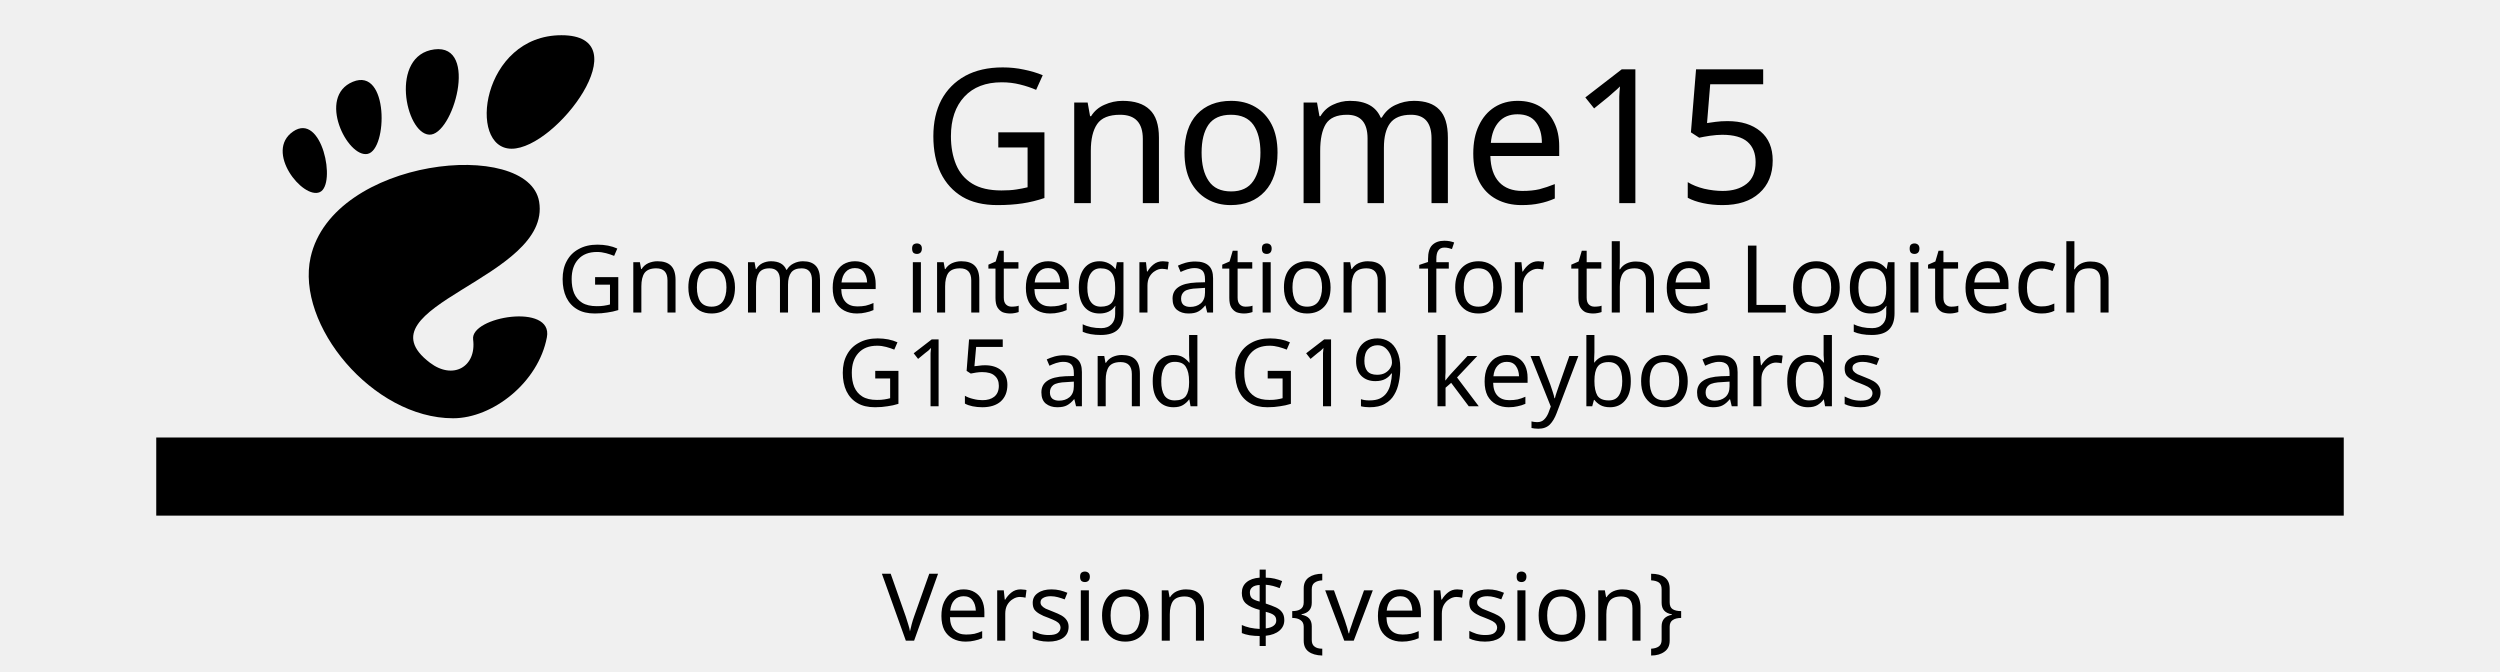
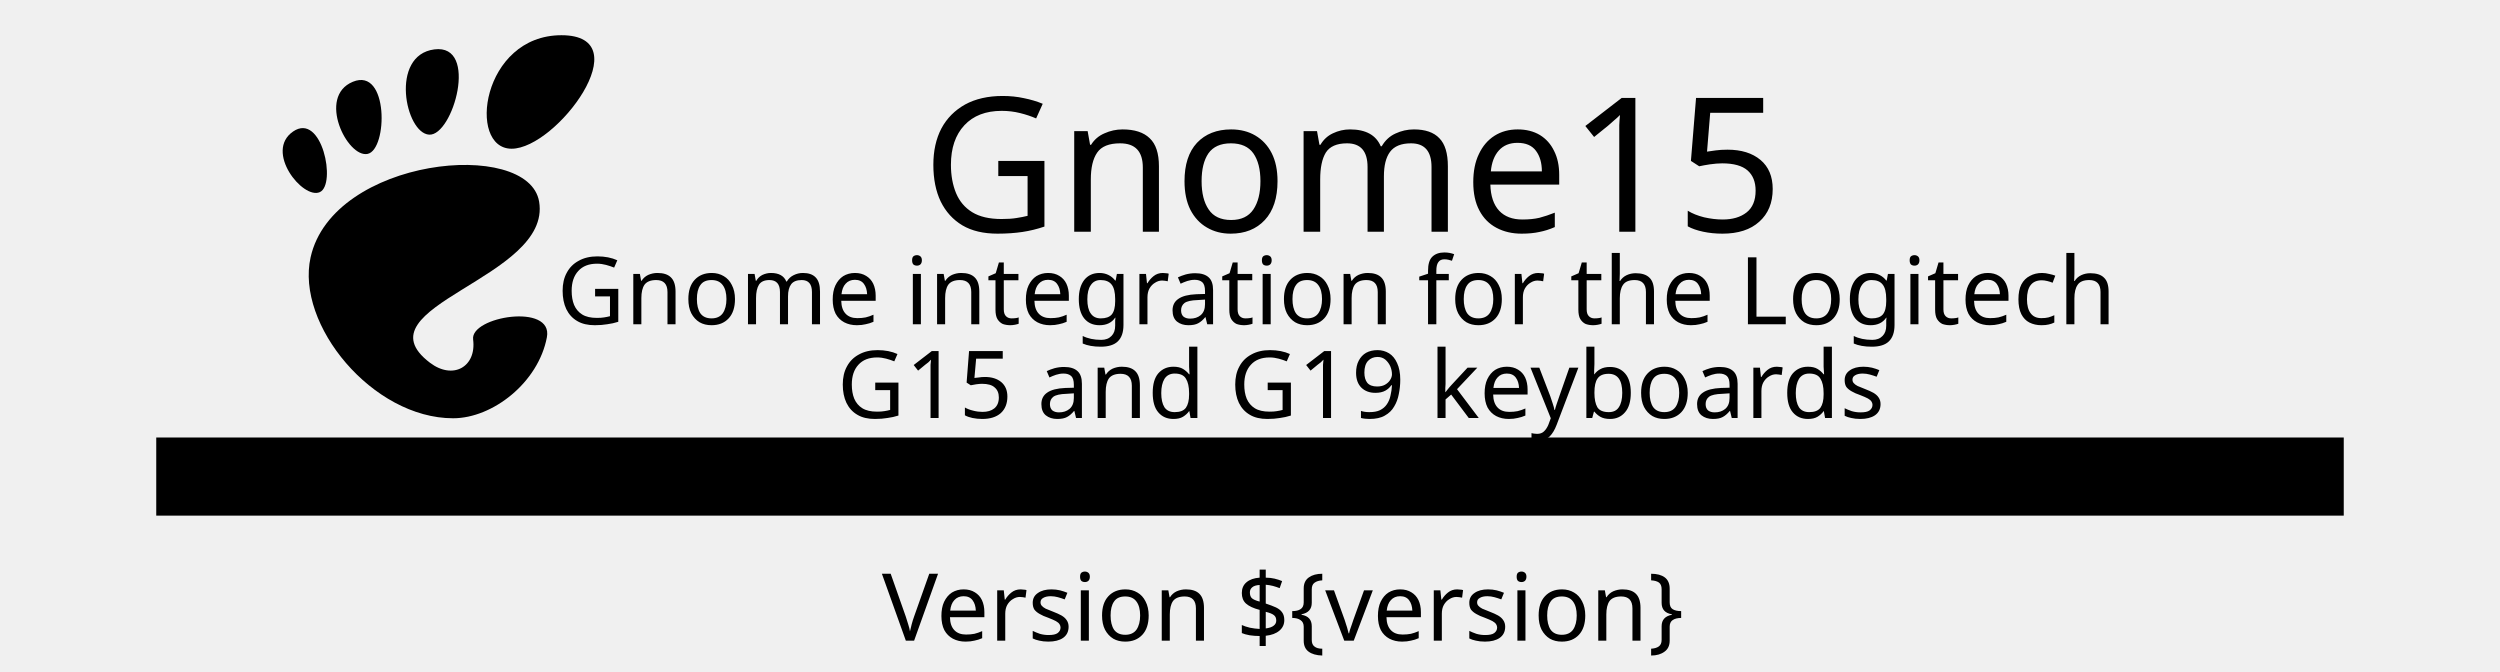
<svg xmlns="http://www.w3.org/2000/svg" xmlns:xlink="http://www.w3.org/1999/xlink" width="160" height="43" id="svg2" version="1.1">
  <defs id="defs4">
    <linearGradient id="linearGradient3851">
      <stop style="stop-color:#000000;stop-opacity:0.976;" offset="0" id="stop3853" />
      <stop id="stop3859" offset="0.623" style="stop-color:#0a0a0a;stop-opacity:1;" />
      <stop style="stop-color:#000000;stop-opacity:1;" offset="1" id="stop3855" />
    </linearGradient>
    <filter id="filter3074" width="1.5" height="1.5" x="-0.25" y="-0.25" color-interpolation-filters="sRGB">
      <feGaussianBlur id="feGaussianBlur3076" in="SourceAlpha" stdDeviation="4" result="blur" />
      <feColorMatrix id="feColorMatrix3078" result="bluralpha" type="matrix" values="1 0 0 0 0 0 1 0 0 0 0 0 1 0 0 0 0 0 0.5 0 " />
      <feOffset id="feOffset3080" in="bluralpha" dx="0.9" dy="0.9" result="offsetBlur" />
      <feMerge id="feMerge3082" result="fbSourceGraphic">
        <feMergeNode id="feMergeNode3084" in="offsetBlur" />
        <feMergeNode id="feMergeNode3086" in="SourceGraphic" />
      </feMerge>
      <feColorMatrix result="fbSourceGraphicAlpha" in="fbSourceGraphic" values="0 0 0 -1 0 0 0 0 -1 0 0 0 0 -1 0 0 0 0 1 0" id="feColorMatrix3886" />
      <feGaussianBlur id="feGaussianBlur3888" stdDeviation="5" result="result91" in="fbSourceGraphic" />
      <feComposite id="feComposite3890" in2="result91" in="fbSourceGraphic" operator="over" />
    </filter>
    <filter id="filter3088" width="1.5" height="1.5" x="-0.25" y="-0.25" color-interpolation-filters="sRGB">
      <feGaussianBlur id="feGaussianBlur3090" in="SourceAlpha" stdDeviation="4" result="blur" />
      <feColorMatrix id="feColorMatrix3092" result="bluralpha" type="matrix" values="1 0 0 0 0 0 1 0 0 0 0 0 1 0 0 0 0 0 0.5 0 " />
      <feOffset id="feOffset3094" in="bluralpha" dx="0.9" dy="0.9" result="offsetBlur" />
      <feMerge id="feMerge3096" result="fbSourceGraphic">
        <feMergeNode id="feMergeNode3098" in="offsetBlur" />
        <feMergeNode id="feMergeNode3100" in="SourceGraphic" />
      </feMerge>
      <feColorMatrix result="fbSourceGraphicAlpha" in="fbSourceGraphic" values="0 0 0 -1 0 0 0 0 -1 0 0 0 0 -1 0 0 0 0 1 0" id="feColorMatrix3892" />
      <feGaussianBlur id="feGaussianBlur3894" stdDeviation="5" result="result91" in="fbSourceGraphic" />
      <feComposite id="feComposite3896" in2="result91" in="fbSourceGraphic" operator="over" />
    </filter>
    <filter id="filter3874" color-interpolation-filters="sRGB">
      <feGaussianBlur id="feGaussianBlur3876" stdDeviation="5" result="result91" />
      <feComposite id="feComposite3878" in2="result91" in="SourceGraphic" operator="over" />
    </filter>
    <filter id="filter3880" color-interpolation-filters="sRGB">
      <feGaussianBlur id="feGaussianBlur3882" stdDeviation="5" result="result91" />
      <feComposite id="feComposite3884" in2="result91" in="SourceGraphic" operator="over" />
    </filter>
    <filter id="filter3874-0" color-interpolation-filters="sRGB">
      <feGaussianBlur id="feGaussianBlur3876-5" stdDeviation="5" result="result91" />
      <feComposite id="feComposite3878-0" in2="result91" in="SourceGraphic" operator="over" />
    </filter>
    <filter id="filter3088-7" width="1.5" height="1.5" x="-0.25" y="-0.25" color-interpolation-filters="sRGB">
      <feGaussianBlur id="feGaussianBlur3090-4" in="SourceAlpha" stdDeviation="4" result="blur" />
      <feColorMatrix id="feColorMatrix3092-4" result="bluralpha" type="matrix" values="1 0 0 0 0 0 1 0 0 0 0 0 1 0 0 0 0 0 0.5 0 " />
      <feOffset id="feOffset3094-3" in="bluralpha" dx="0.9" dy="0.9" result="offsetBlur" />
      <feMerge id="feMerge3096-0" result="fbSourceGraphic">
        <feMergeNode id="feMergeNode3098-7" in="offsetBlur" />
        <feMergeNode id="feMergeNode3100-8" in="SourceGraphic" />
      </feMerge>
      <feColorMatrix result="fbSourceGraphicAlpha" in="fbSourceGraphic" values="0 0 0 -1 0 0 0 0 -1 0 0 0 0 -1 0 0 0 0 1 0" id="feColorMatrix3892-6" />
      <feGaussianBlur id="feGaussianBlur3894-8" stdDeviation="5" result="result91" in="fbSourceGraphic" />
      <feComposite id="feComposite3896-8" in2="result91" in="fbSourceGraphic" operator="over" />
    </filter>
    <filter id="filter3865" color-interpolation-filters="sRGB">
      <feGaussianBlur id="feGaussianBlur3867" stdDeviation="5" result="result91" />
      <feComposite id="feComposite3869" in2="result91" in="SourceGraphic" operator="over" />
    </filter>
    <filter id="filter3871" color-interpolation-filters="sRGB">
      <feGaussianBlur id="feGaussianBlur3873" stdDeviation="5" result="result91" />
      <feComposite id="feComposite3875" in2="result91" in="SourceGraphic" operator="over" />
    </filter>
    <filter id="filter3877" color-interpolation-filters="sRGB">
      <feGaussianBlur id="feGaussianBlur3879" stdDeviation="5" result="result91" />
      <feComposite id="feComposite3881" in2="result91" in="SourceGraphic" operator="over" />
    </filter>
    <filter id="filter3883" color-interpolation-filters="sRGB">
      <feGaussianBlur id="feGaussianBlur3885" stdDeviation="5" result="result91" />
      <feComposite id="feComposite3887" in2="result91" in="SourceGraphic" operator="over" />
    </filter>
    <filter id="filter3889" color-interpolation-filters="sRGB">
      <feGaussianBlur id="feGaussianBlur3891" stdDeviation="5" result="result91" />
      <feComposite id="feComposite3893" in2="result91" in="SourceGraphic" operator="over" />
    </filter>
    <filter id="filter3895" color-interpolation-filters="sRGB">
      <feGaussianBlur id="feGaussianBlur3897" stdDeviation="5" result="result91" />
      <feComposite id="feComposite3899" in2="result91" in="SourceGraphic" operator="over" />
    </filter>
    <filter id="filter3901" color-interpolation-filters="sRGB">
      <feGaussianBlur id="feGaussianBlur3903" stdDeviation="5" result="result91" />
      <feComposite id="feComposite3905" in2="result91" in="SourceGraphic" operator="over" />
    </filter>
    <filter id="filter3909" color-interpolation-filters="sRGB">
      <feGaussianBlur id="feGaussianBlur3911" stdDeviation="5" result="result91" />
      <feComposite id="feComposite3913" in2="result91" in="SourceGraphic" operator="over" />
    </filter>
    <filter id="filter3919" color-interpolation-filters="sRGB">
      <feGaussianBlur id="feGaussianBlur3921" stdDeviation="5" result="result91" />
      <feComposite id="feComposite3923" in2="result91" in="SourceGraphic" operator="over" />
    </filter>
    <filter id="filter3927" color-interpolation-filters="sRGB">
      <feGaussianBlur id="feGaussianBlur3929" stdDeviation="5" result="result91" />
      <feComposite id="feComposite3931" in2="result91" in="SourceGraphic" operator="over" />
    </filter>
    <linearGradient xlink:href="#linearGradient3851" id="linearGradient3845" x1="0" y1="932.362" x2="320" y2="932.362" gradientUnits="userSpaceOnUse" gradientTransform="matrix(0.5,0,0,0.1783855,0,864.6361)" />
  </defs>
  <g id="layer1" transform="translate(0,-1009.362)">
    <path d="m 35.933,1011.616 c -5.1,0 -6.057,7.264 -3.188,7.264 2.869,0 8.288,-7.264 3.188,-7.264 z" style="fill-opacity:1;fill-rule:nonzero;stroke:none" id="path3775" />
    <path d="m 27.465,1017.98 c 1.528,0.093 3.204,-5.83 0.333,-5.457 -2.87,0.373 -1.861,5.364 -0.333,5.457 z" style="fill-opacity:1;fill-rule:nonzero;stroke:none" id="path3777" />
    <path d="m 20.464,1021.66 c 1.086,-0.478 0.14,-5.156 -1.708,-3.88 -1.847,1.276 0.621,4.358 1.708,3.88 z" style="fill-opacity:1;fill-rule:nonzero;stroke:none" id="path3779" />
    <path d="m 23.525,1019.212 c 1.293,-0.264 1.364,-5.569 -0.942,-4.617 -2.307,0.952 -0.35,4.881 0.942,4.617 l 0,0 z" style="fill-opacity:1;fill-rule:nonzero;stroke:none" id="path3781" />
    <path d="m 30.279,1031.084 c 0.229,1.752 -1.286,2.618 -2.769,1.488 -4.724,-3.596 7.821,-5.391 6.994,-10.304 -0.686,-4.078 -13.2,-2.823 -14.625,3.559 -0.965,4.316 3.97,10.304 9.12,10.304 2.533,0 5.455,-2.287 6.002,-5.185 0.417,-2.21 -4.913,-1.324 -4.721,0.138 l 0,0 z" style="fill-opacity:1;fill-rule:nonzero;stroke:none" id="path3783" />
-     <text xml:space="preserve" style="font-size:12px;font-style:normal;font-variant:normal;font-weight:normal;font-stretch:normal;text-align:start;line-height:125%;letter-spacing:0px;word-spacing:0px;text-anchor:start;fill-opacity:1;stroke:none;font-family:Sans;-inkscape-font-specification:Sans" x="59" y="1022.362" id="text3057">
-       <tspan id="tspan3059" x="59" y="1022.362">Gnome15</tspan>
+     <text xml:space="preserve" style="font-size:12px;font-style:normal;font-variant:normal;font-weight:normal;font-stretch:normal;text-align:start;line-height:125%;letter-spacing:0px;word-spacing:0px;text-anchor:start;fill-opacity:1;stroke:none;font-family:Sans;-inkscape-font-specification:Sans" x="59" y="1024.192" id="text3057">
+       <tspan id="tspan3059" x="59" y="1024.192">Gnome15</tspan>
    </text>
-     <text xml:space="preserve" style="font-size:6px;font-style:normal;font-variant:normal;font-weight:normal;font-stretch:normal;text-align:center;line-height:100%;letter-spacing:0px;word-spacing:0px;text-anchor:middle;fill-opacity:1;stroke:none;font-family:Sans;-inkscape-font-specification:Sans" x="91" y="1029.362" id="text3061" class="shadow">
-       <tspan id="tspan3063" x="91" y="1029.362">Gnome integration for the Logitech</tspan>
-       <tspan x="91" y="1035.362" id="tspan3065">G15 and G19 keyboards</tspan>
+     <text xml:space="preserve" style="font-size:6px;font-style:normal;font-variant:normal;font-weight:normal;font-stretch:normal;text-align:center;line-height:100%;letter-spacing:0px;word-spacing:0px;text-anchor:middle;fill-opacity:1;stroke:none;font-family:Sans;-inkscape-font-specification:Sans" x="91" y="1030.114" id="text3061" class="shadow">
+       <tspan id="tspan3063" x="91" y="1030.114">Gnome integration for the Logitech</tspan>
+       <tspan x="91" y="1036.114" id="tspan3065">G15 and G19 keyboards</tspan>
    </text>
    <rect style="fill-opacity:1;stroke:none" id="progress_progress" width="140" height="5" x="10" y="1037.362" class="progress" />
    <text xml:space="preserve" style="font-size:6px;font-style:normal;font-variant:normal;font-weight:normal;font-stretch:normal;text-align:center;line-height:125%;letter-spacing:0px;word-spacing:0px;text-anchor:middle;fill-opacity:1;stroke:none;font-family:Sans;-inkscape-font-specification:Sans" x="86" y="1050.362" id="text3915">
      <tspan id="tspan3917" x="86" y="1050.362">Version ${version}</tspan>
    </text>
    <rect style="fill:none;stroke:#ffffff;stroke-opacity:1;filter:url(#filter3927)" id="rect3925" width="220" height="40" x="50" y="150" transform="translate(0,812.3622)" />
  </g>
</svg>
